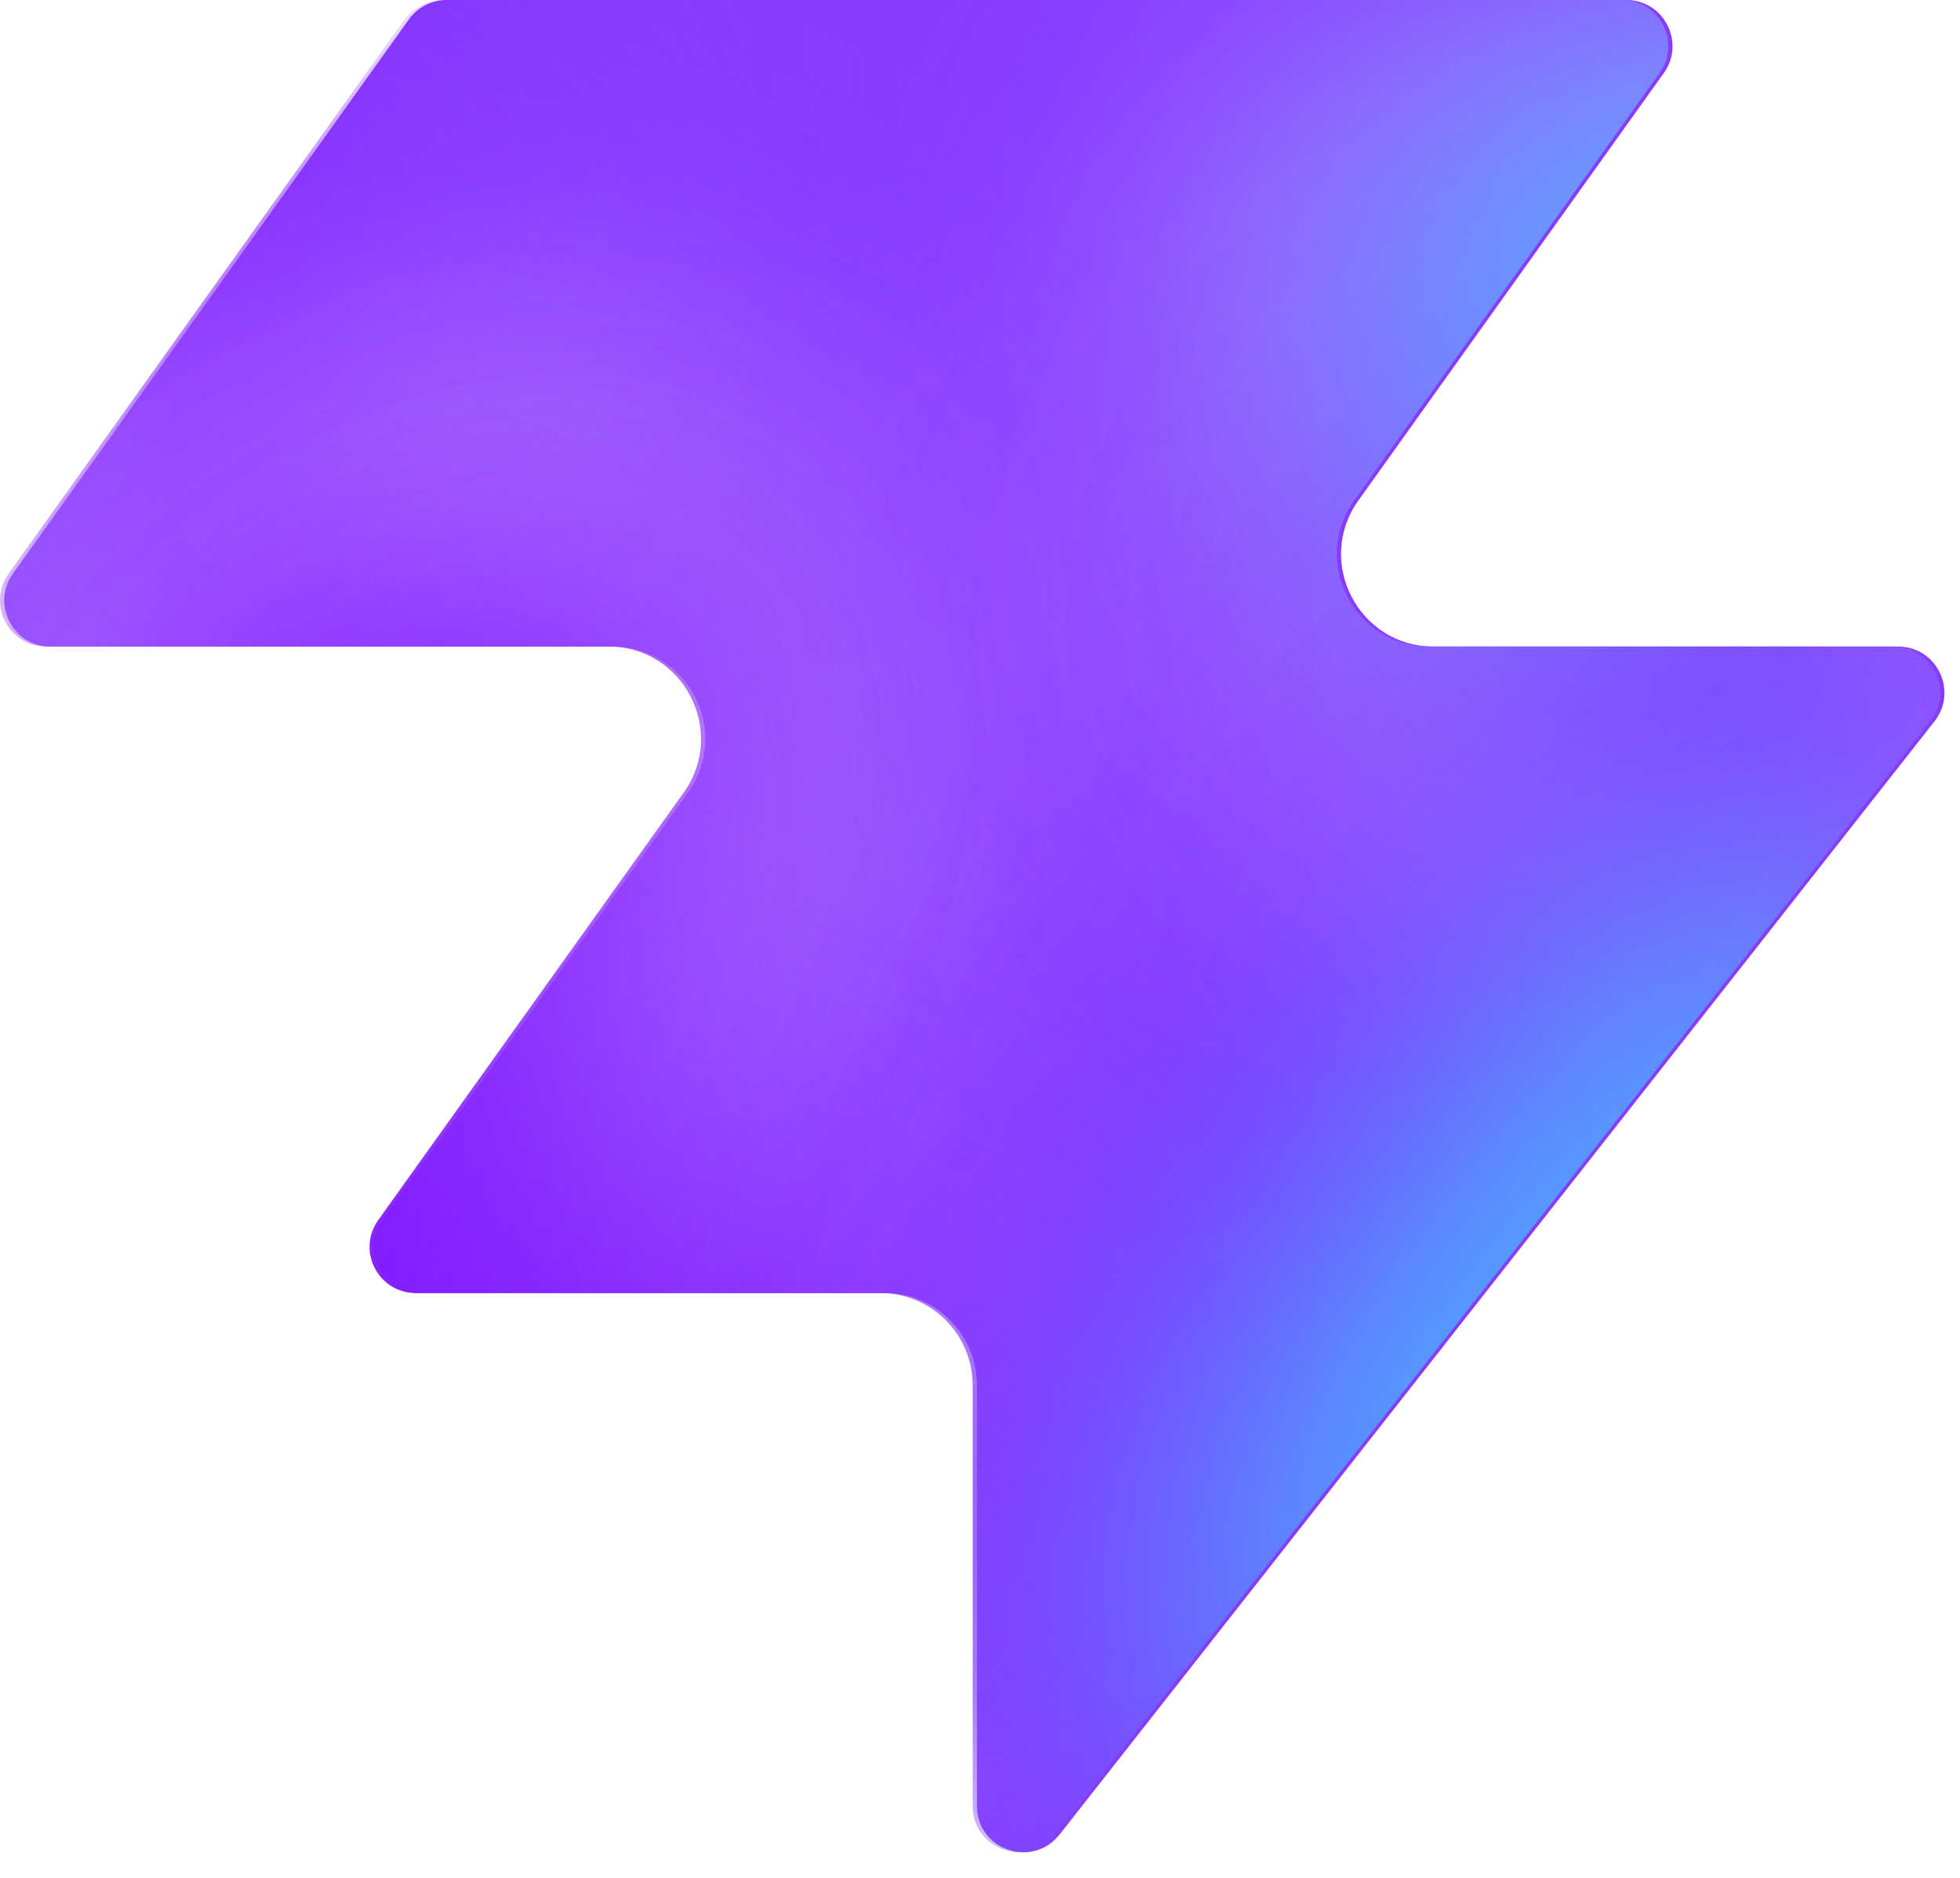
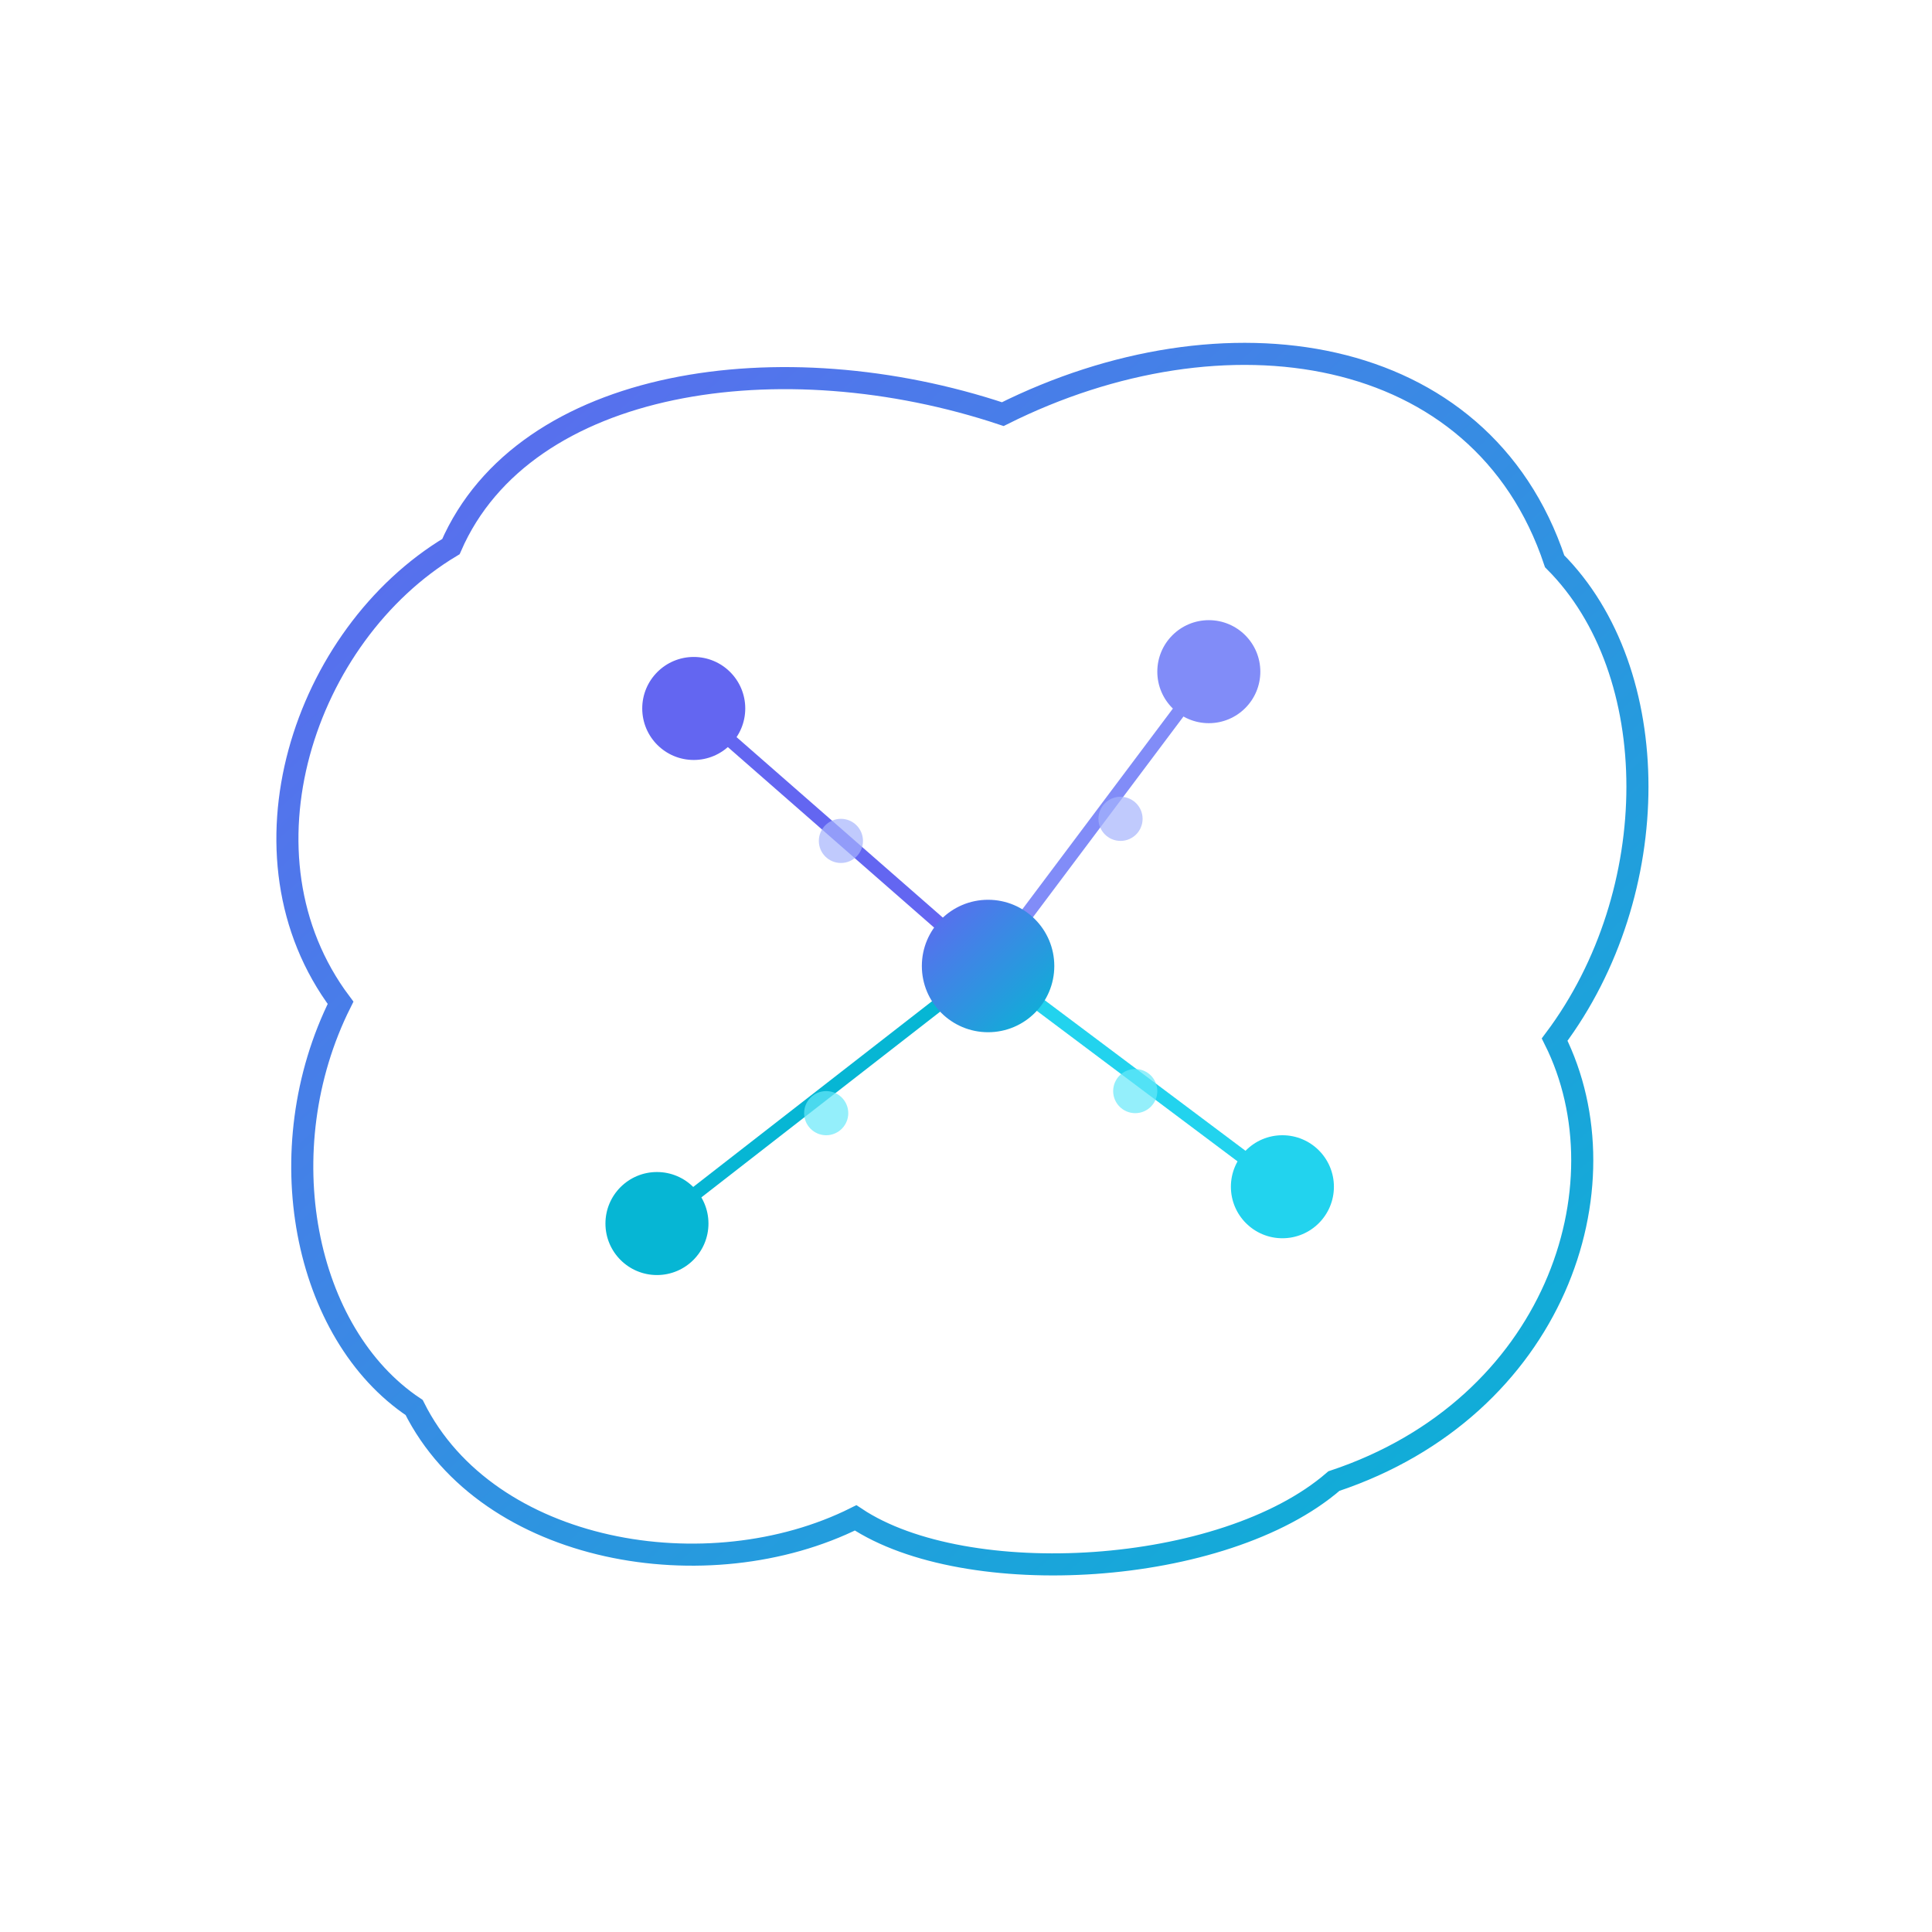
- <svg xmlns="http://www.w3.org/2000/svg" width="48" height="46" fill="none" viewBox="0 0 48 46">
-   <path fill="#863bff" d="M25.946 44.938c-.664.845-2.021.375-2.021-.698V33.937a2.26 2.26 0 0 0-2.262-2.262H10.287c-.92 0-1.456-1.04-.92-1.788l7.48-10.471c1.07-1.497 0-3.578-1.842-3.578H1.237c-.92 0-1.456-1.04-.92-1.788L10.013.474c.214-.297.556-.474.92-.474h28.894c.92 0 1.456 1.04.92 1.788l-7.48 10.471c-1.07 1.498 0 3.579 1.842 3.579h11.377c.943 0 1.473 1.088.89 1.83L25.947 44.94z" style="fill:#863bff;fill:color(display-p3 .525 .23 1);fill-opacity:1" />
-   <mask id="a" width="48" height="46" x="0" y="0" maskUnits="userSpaceOnUse" style="mask-type:alpha">
-     <path fill="#000" d="M25.842 44.938c-.664.844-2.021.375-2.021-.698V33.937a2.26 2.26 0 0 0-2.262-2.262H10.183c-.92 0-1.456-1.04-.92-1.788l7.48-10.471c1.07-1.498 0-3.579-1.842-3.579H1.133c-.92 0-1.456-1.04-.92-1.787L9.91.473c.214-.297.556-.474.92-.474h28.894c.92 0 1.456 1.04.92 1.788l-7.48 10.471c-1.07 1.498 0 3.578 1.842 3.578h11.377c.943 0 1.473 1.088.89 1.832L25.843 44.94z" style="fill:#000;fill-opacity:1" />
-   </mask>
-   <g mask="url(#a)">
-     <g filter="url(#b)">
-       <ellipse cx="5.508" cy="14.704" fill="#ede6ff" rx="5.508" ry="14.704" style="fill:#ede6ff;fill:color(display-p3 .927 .903 1);fill-opacity:1" transform="matrix(.00324 1 1 -.00324 -4.47 31.516)" />
-     </g>
-     <g filter="url(#c)">
-       <ellipse cx="10.399" cy="29.851" fill="#ede6ff" rx="10.399" ry="29.851" style="fill:#ede6ff;fill:color(display-p3 .927 .903 1);fill-opacity:1" transform="matrix(.00324 1 1 -.00324 -39.328 7.883)" />
-     </g>
-     <g filter="url(#d)">
-       <ellipse cx="5.508" cy="30.487" fill="#7e14ff" rx="5.508" ry="30.487" style="fill:#7e14ff;fill:color(display-p3 .492 .077 1);fill-opacity:1" transform="rotate(89.814 -25.913 -14.639)scale(1 -1)" />
-     </g>
-     <g filter="url(#e)">
-       <ellipse cx="5.508" cy="30.599" fill="#7e14ff" rx="5.508" ry="30.599" style="fill:#7e14ff;fill:color(display-p3 .492 .077 1);fill-opacity:1" transform="rotate(89.814 -32.644 -3.334)scale(1 -1)" />
-     </g>
-     <g filter="url(#f)">
-       <ellipse cx="5.508" cy="30.599" fill="#7e14ff" rx="5.508" ry="30.599" style="fill:#7e14ff;fill:color(display-p3 .492 .077 1);fill-opacity:1" transform="matrix(.00324 1 1 -.00324 -34.34 30.47)" />
-     </g>
-     <g filter="url(#g)">
-       <ellipse cx="14.072" cy="22.078" fill="#ede6ff" rx="14.072" ry="22.078" style="fill:#ede6ff;fill:color(display-p3 .927 .903 1);fill-opacity:1" transform="rotate(93.35 24.506 48.493)scale(-1 1)" />
-     </g>
-     <g filter="url(#h)">
-       <ellipse cx="3.47" cy="21.501" fill="#7e14ff" rx="3.47" ry="21.501" style="fill:#7e14ff;fill:color(display-p3 .492 .077 1);fill-opacity:1" transform="rotate(89.009 28.708 47.59)scale(-1 1)" />
-     </g>
-     <g filter="url(#i)">
-       <ellipse cx="3.47" cy="21.501" fill="#7e14ff" rx="3.47" ry="21.501" style="fill:#7e14ff;fill:color(display-p3 .492 .077 1);fill-opacity:1" transform="rotate(89.009 28.708 47.59)scale(-1 1)" />
-     </g>
-     <g filter="url(#j)">
-       <ellipse cx=".387" cy="8.972" fill="#7e14ff" rx="4.407" ry="29.108" style="fill:#7e14ff;fill:color(display-p3 .492 .077 1);fill-opacity:1" transform="rotate(39.51 .387 8.972)" />
-     </g>
-     <g filter="url(#k)">
-       <ellipse cx="47.523" cy="-6.092" fill="#7e14ff" rx="4.407" ry="29.108" style="fill:#7e14ff;fill:color(display-p3 .492 .077 1);fill-opacity:1" transform="rotate(37.892 47.523 -6.092)" />
-     </g>
-     <g filter="url(#l)">
-       <ellipse cx="41.412" cy="6.333" fill="#47bfff" rx="5.971" ry="9.665" style="fill:#47bfff;fill:color(display-p3 .28 .748 1);fill-opacity:1" transform="rotate(37.892 41.412 6.333)" />
-     </g>
-     <g filter="url(#m)">
-       <ellipse cx="-1.879" cy="38.332" fill="#7e14ff" rx="4.407" ry="29.108" style="fill:#7e14ff;fill:color(display-p3 .492 .077 1);fill-opacity:1" transform="rotate(37.892 -1.88 38.332)" />
-     </g>
-     <g filter="url(#n)">
-       <ellipse cx="-1.879" cy="38.332" fill="#7e14ff" rx="4.407" ry="29.108" style="fill:#7e14ff;fill:color(display-p3 .492 .077 1);fill-opacity:1" transform="rotate(37.892 -1.88 38.332)" />
-     </g>
-     <g filter="url(#o)">
-       <ellipse cx="35.651" cy="29.907" fill="#7e14ff" rx="4.407" ry="29.108" style="fill:#7e14ff;fill:color(display-p3 .492 .077 1);fill-opacity:1" transform="rotate(37.892 35.651 29.907)" />
-     </g>
-     <g filter="url(#p)">
-       <ellipse cx="38.418" cy="32.4" fill="#47bfff" rx="5.971" ry="15.297" style="fill:#47bfff;fill:color(display-p3 .28 .748 1);fill-opacity:1" transform="rotate(37.892 38.418 32.4)" />
-     </g>
+ <svg xmlns="http://www.w3.org/2000/svg" width="512" height="512" viewBox="0 0 512 512">
+   <defs>
+     <linearGradient id="g1" x1="0%" y1="0%" x2="100%" y2="100%">
+       <stop offset="0%" stop-color="#6366f1" />
+       <stop offset="100%" stop-color="#06b6d4" />
+     </linearGradient>
+   </defs>
+   <g transform="translate(256, 256) scale(1.95)">
+     <path d="M100 20 C130 5, 165 10, 175 40 C190 55, 190 85, 175 105 C185 125, 175 155, 145 165 C130 178, 95 180, 80 170 C60 180, 30 175, 20 155 C5 145, 0 120, 10 100 C-5 80, 5 50, 25 38 C35 15, 70 10, 100 20Z" fill="none" stroke="url(#g1)" stroke-width="3" stroke-linecap="round" transform="translate(-95, -95)" />
+     <line x1="-37" y1="-35" x2="3" y2="0" stroke="#6366f1" stroke-width="1.8" stroke-linecap="round" />
+     <line x1="33" y1="-40" x2="3" y2="0" stroke="#818cf8" stroke-width="1.8" stroke-linecap="round" />
+     <line x1="-42" y1="35" x2="3" y2="0" stroke="#06b6d4" stroke-width="1.8" stroke-linecap="round" />
+     <line x1="43" y1="30" x2="3" y2="0" stroke="#22d3ee" stroke-width="1.8" stroke-linecap="round" />
+     <circle cx="-37" cy="-35" r="7" fill="#6366f1" />
+     <circle cx="33" cy="-40" r="7" fill="#818cf8" />
+     <circle cx="3" cy="0" r="9" fill="url(#g1)" />
+     <circle cx="-42" cy="35" r="7" fill="#06b6d4" />
+     <circle cx="43" cy="30" r="7" fill="#22d3ee" />
+     <circle cx="-17" cy="-17" r="3" fill="#a5b4fc" opacity="0.7" />
+     <circle cx="21" cy="-20" r="3" fill="#a5b4fc" opacity="0.7" />
+     <circle cx="-19" cy="20" r="3" fill="#67e8f9" opacity="0.7" />
+     <circle cx="23" cy="17" r="3" fill="#67e8f9" opacity="0.7" />
  </g>
-   <defs>
-     <filter id="b" width="60.045" height="41.654" x="-19.77" y="16.149" color-interpolation-filters="sRGB" filterUnits="userSpaceOnUse">
-       <feFlood flood-opacity="0" result="BackgroundImageFix" />
-       <feBlend in="SourceGraphic" in2="BackgroundImageFix" result="shape" />
-       <feGaussianBlur result="effect1_foregroundBlur_2002_17158" stdDeviation="7.659" />
-     </filter>
-     <filter id="c" width="90.34" height="51.437" x="-54.613" y="-7.533" color-interpolation-filters="sRGB" filterUnits="userSpaceOnUse">
-       <feFlood flood-opacity="0" result="BackgroundImageFix" />
-       <feBlend in="SourceGraphic" in2="BackgroundImageFix" result="shape" />
-       <feGaussianBlur result="effect1_foregroundBlur_2002_17158" stdDeviation="7.659" />
-     </filter>
-     <filter id="d" width="79.355" height="29.4" x="-49.64" y="2.03" color-interpolation-filters="sRGB" filterUnits="userSpaceOnUse">
-       <feFlood flood-opacity="0" result="BackgroundImageFix" />
-       <feBlend in="SourceGraphic" in2="BackgroundImageFix" result="shape" />
-       <feGaussianBlur result="effect1_foregroundBlur_2002_17158" stdDeviation="4.596" />
-     </filter>
-     <filter id="e" width="79.579" height="29.4" x="-45.045" y="20.029" color-interpolation-filters="sRGB" filterUnits="userSpaceOnUse">
-       <feFlood flood-opacity="0" result="BackgroundImageFix" />
-       <feBlend in="SourceGraphic" in2="BackgroundImageFix" result="shape" />
-       <feGaussianBlur result="effect1_foregroundBlur_2002_17158" stdDeviation="4.596" />
-     </filter>
-     <filter id="f" width="79.579" height="29.4" x="-43.513" y="21.178" color-interpolation-filters="sRGB" filterUnits="userSpaceOnUse">
-       <feFlood flood-opacity="0" result="BackgroundImageFix" />
-       <feBlend in="SourceGraphic" in2="BackgroundImageFix" result="shape" />
-       <feGaussianBlur result="effect1_foregroundBlur_2002_17158" stdDeviation="4.596" />
-     </filter>
-     <filter id="g" width="74.749" height="58.852" x="15.756" y="-17.901" color-interpolation-filters="sRGB" filterUnits="userSpaceOnUse">
-       <feFlood flood-opacity="0" result="BackgroundImageFix" />
-       <feBlend in="SourceGraphic" in2="BackgroundImageFix" result="shape" />
-       <feGaussianBlur result="effect1_foregroundBlur_2002_17158" stdDeviation="7.659" />
-     </filter>
-     <filter id="h" width="61.377" height="25.362" x="23.548" y="2.284" color-interpolation-filters="sRGB" filterUnits="userSpaceOnUse">
-       <feFlood flood-opacity="0" result="BackgroundImageFix" />
-       <feBlend in="SourceGraphic" in2="BackgroundImageFix" result="shape" />
-       <feGaussianBlur result="effect1_foregroundBlur_2002_17158" stdDeviation="4.596" />
-     </filter>
-     <filter id="i" width="61.377" height="25.362" x="23.548" y="2.284" color-interpolation-filters="sRGB" filterUnits="userSpaceOnUse">
-       <feFlood flood-opacity="0" result="BackgroundImageFix" />
-       <feBlend in="SourceGraphic" in2="BackgroundImageFix" result="shape" />
-       <feGaussianBlur result="effect1_foregroundBlur_2002_17158" stdDeviation="4.596" />
-     </filter>
-     <filter id="j" width="56.045" height="63.649" x="-27.636" y="-22.853" color-interpolation-filters="sRGB" filterUnits="userSpaceOnUse">
-       <feFlood flood-opacity="0" result="BackgroundImageFix" />
-       <feBlend in="SourceGraphic" in2="BackgroundImageFix" result="shape" />
-       <feGaussianBlur result="effect1_foregroundBlur_2002_17158" stdDeviation="4.596" />
-     </filter>
-     <filter id="k" width="54.814" height="64.646" x="20.116" y="-38.415" color-interpolation-filters="sRGB" filterUnits="userSpaceOnUse">
-       <feFlood flood-opacity="0" result="BackgroundImageFix" />
-       <feBlend in="SourceGraphic" in2="BackgroundImageFix" result="shape" />
-       <feGaussianBlur result="effect1_foregroundBlur_2002_17158" stdDeviation="4.596" />
-     </filter>
-     <filter id="l" width="33.541" height="35.313" x="24.641" y="-11.323" color-interpolation-filters="sRGB" filterUnits="userSpaceOnUse">
-       <feFlood flood-opacity="0" result="BackgroundImageFix" />
-       <feBlend in="SourceGraphic" in2="BackgroundImageFix" result="shape" />
-       <feGaussianBlur result="effect1_foregroundBlur_2002_17158" stdDeviation="4.596" />
-     </filter>
-     <filter id="m" width="54.814" height="64.646" x="-29.286" y="6.009" color-interpolation-filters="sRGB" filterUnits="userSpaceOnUse">
-       <feFlood flood-opacity="0" result="BackgroundImageFix" />
-       <feBlend in="SourceGraphic" in2="BackgroundImageFix" result="shape" />
-       <feGaussianBlur result="effect1_foregroundBlur_2002_17158" stdDeviation="4.596" />
-     </filter>
-     <filter id="n" width="54.814" height="64.646" x="-29.286" y="6.009" color-interpolation-filters="sRGB" filterUnits="userSpaceOnUse">
-       <feFlood flood-opacity="0" result="BackgroundImageFix" />
-       <feBlend in="SourceGraphic" in2="BackgroundImageFix" result="shape" />
-       <feGaussianBlur result="effect1_foregroundBlur_2002_17158" stdDeviation="4.596" />
-     </filter>
-     <filter id="o" width="54.814" height="64.646" x="8.244" y="-2.416" color-interpolation-filters="sRGB" filterUnits="userSpaceOnUse">
-       <feFlood flood-opacity="0" result="BackgroundImageFix" />
-       <feBlend in="SourceGraphic" in2="BackgroundImageFix" result="shape" />
-       <feGaussianBlur result="effect1_foregroundBlur_2002_17158" stdDeviation="4.596" />
-     </filter>
-     <filter id="p" width="39.409" height="43.623" x="18.713" y="10.588" color-interpolation-filters="sRGB" filterUnits="userSpaceOnUse">
-       <feFlood flood-opacity="0" result="BackgroundImageFix" />
-       <feBlend in="SourceGraphic" in2="BackgroundImageFix" result="shape" />
-       <feGaussianBlur result="effect1_foregroundBlur_2002_17158" stdDeviation="4.596" />
-     </filter>
-   </defs>
</svg>
